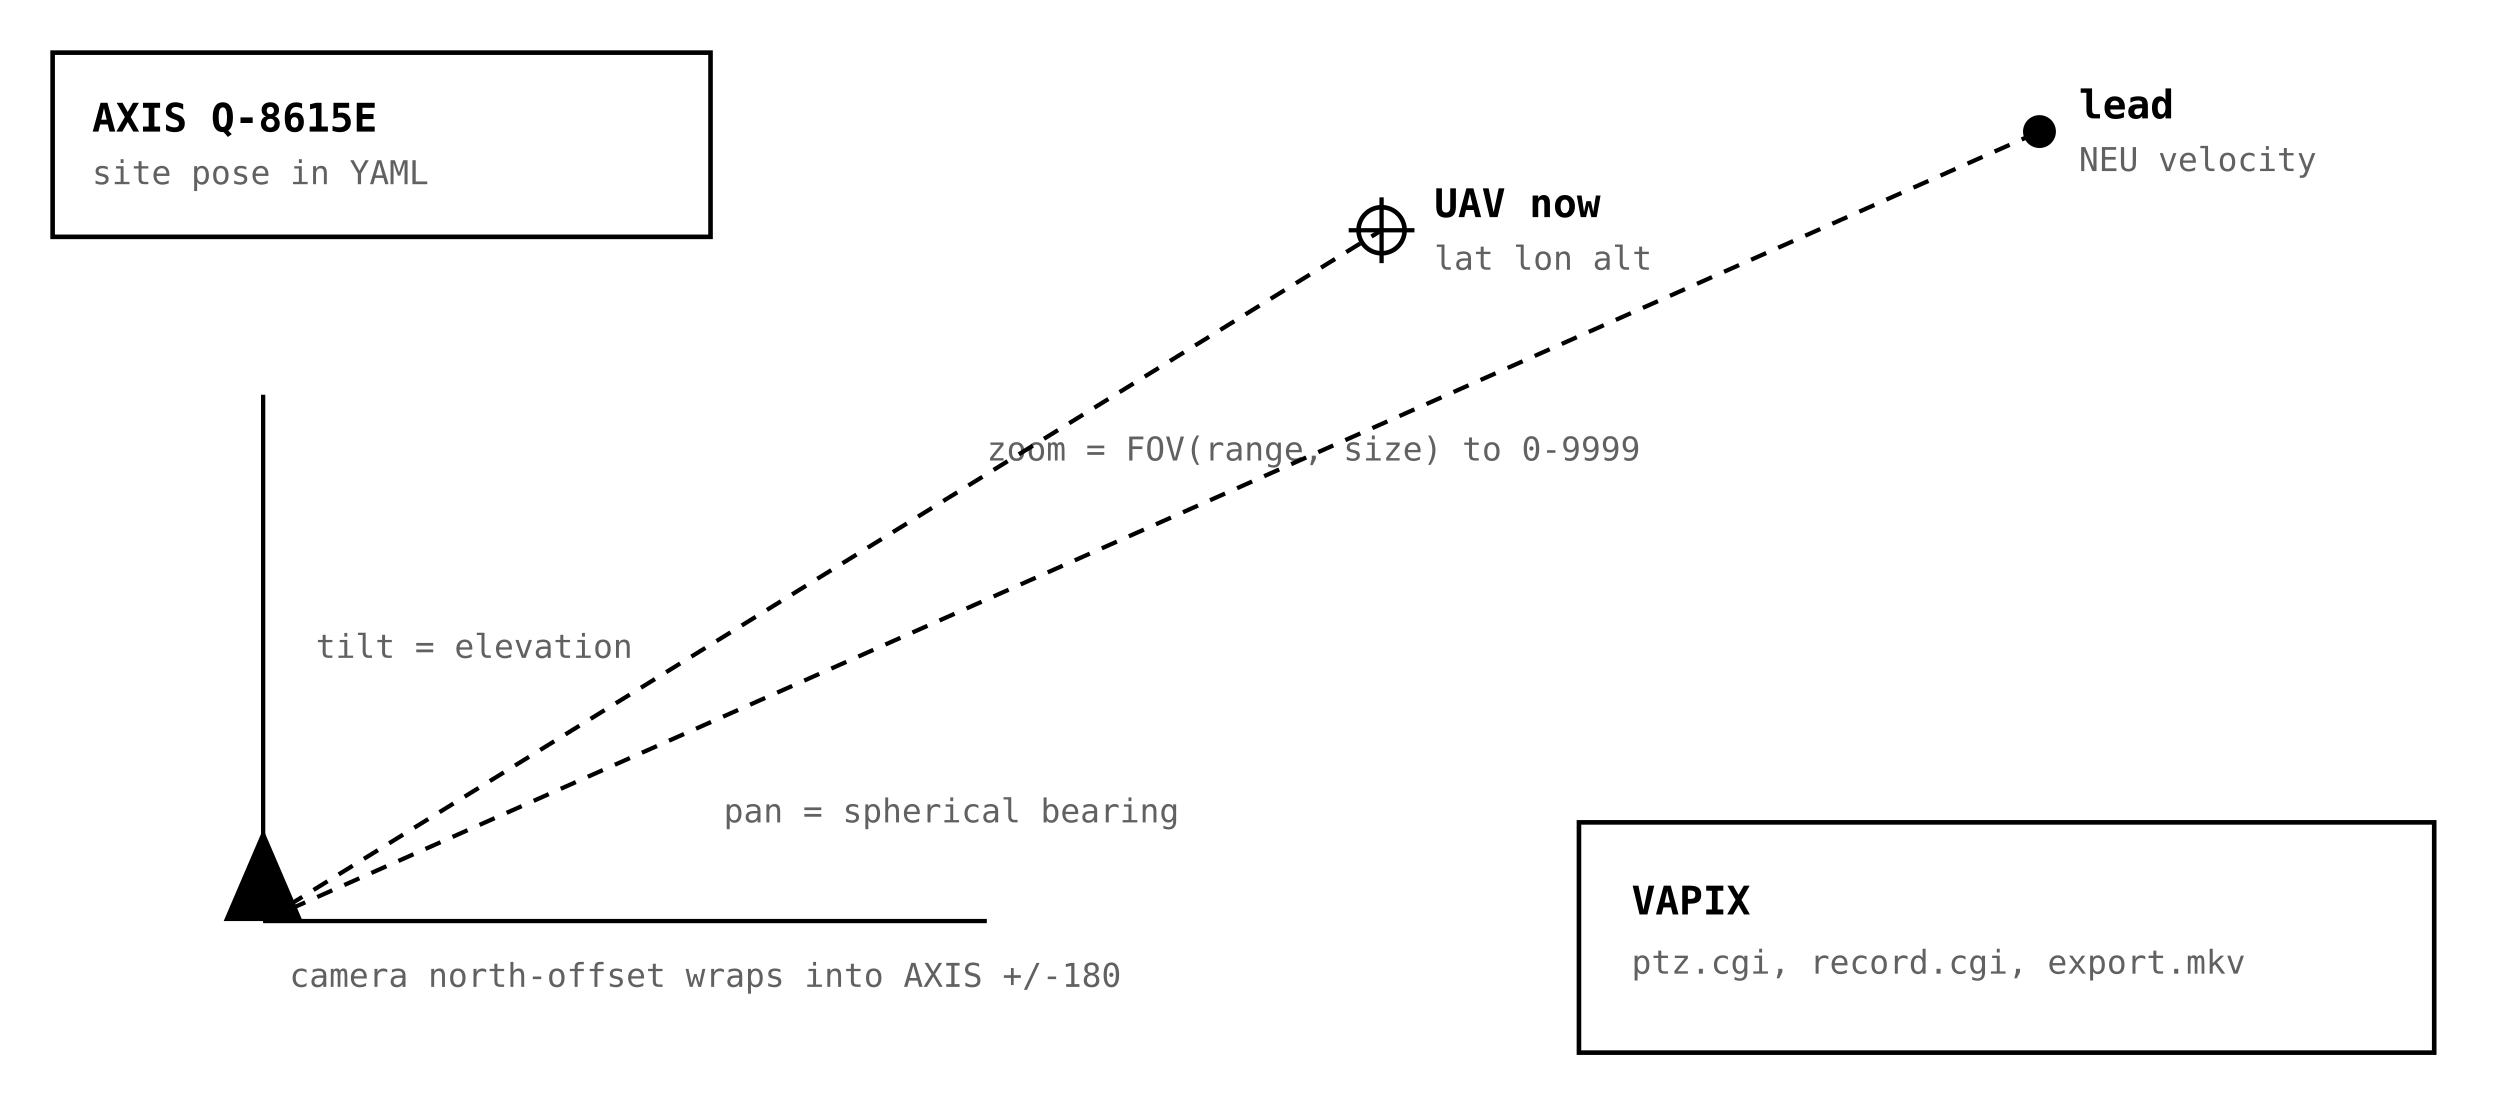
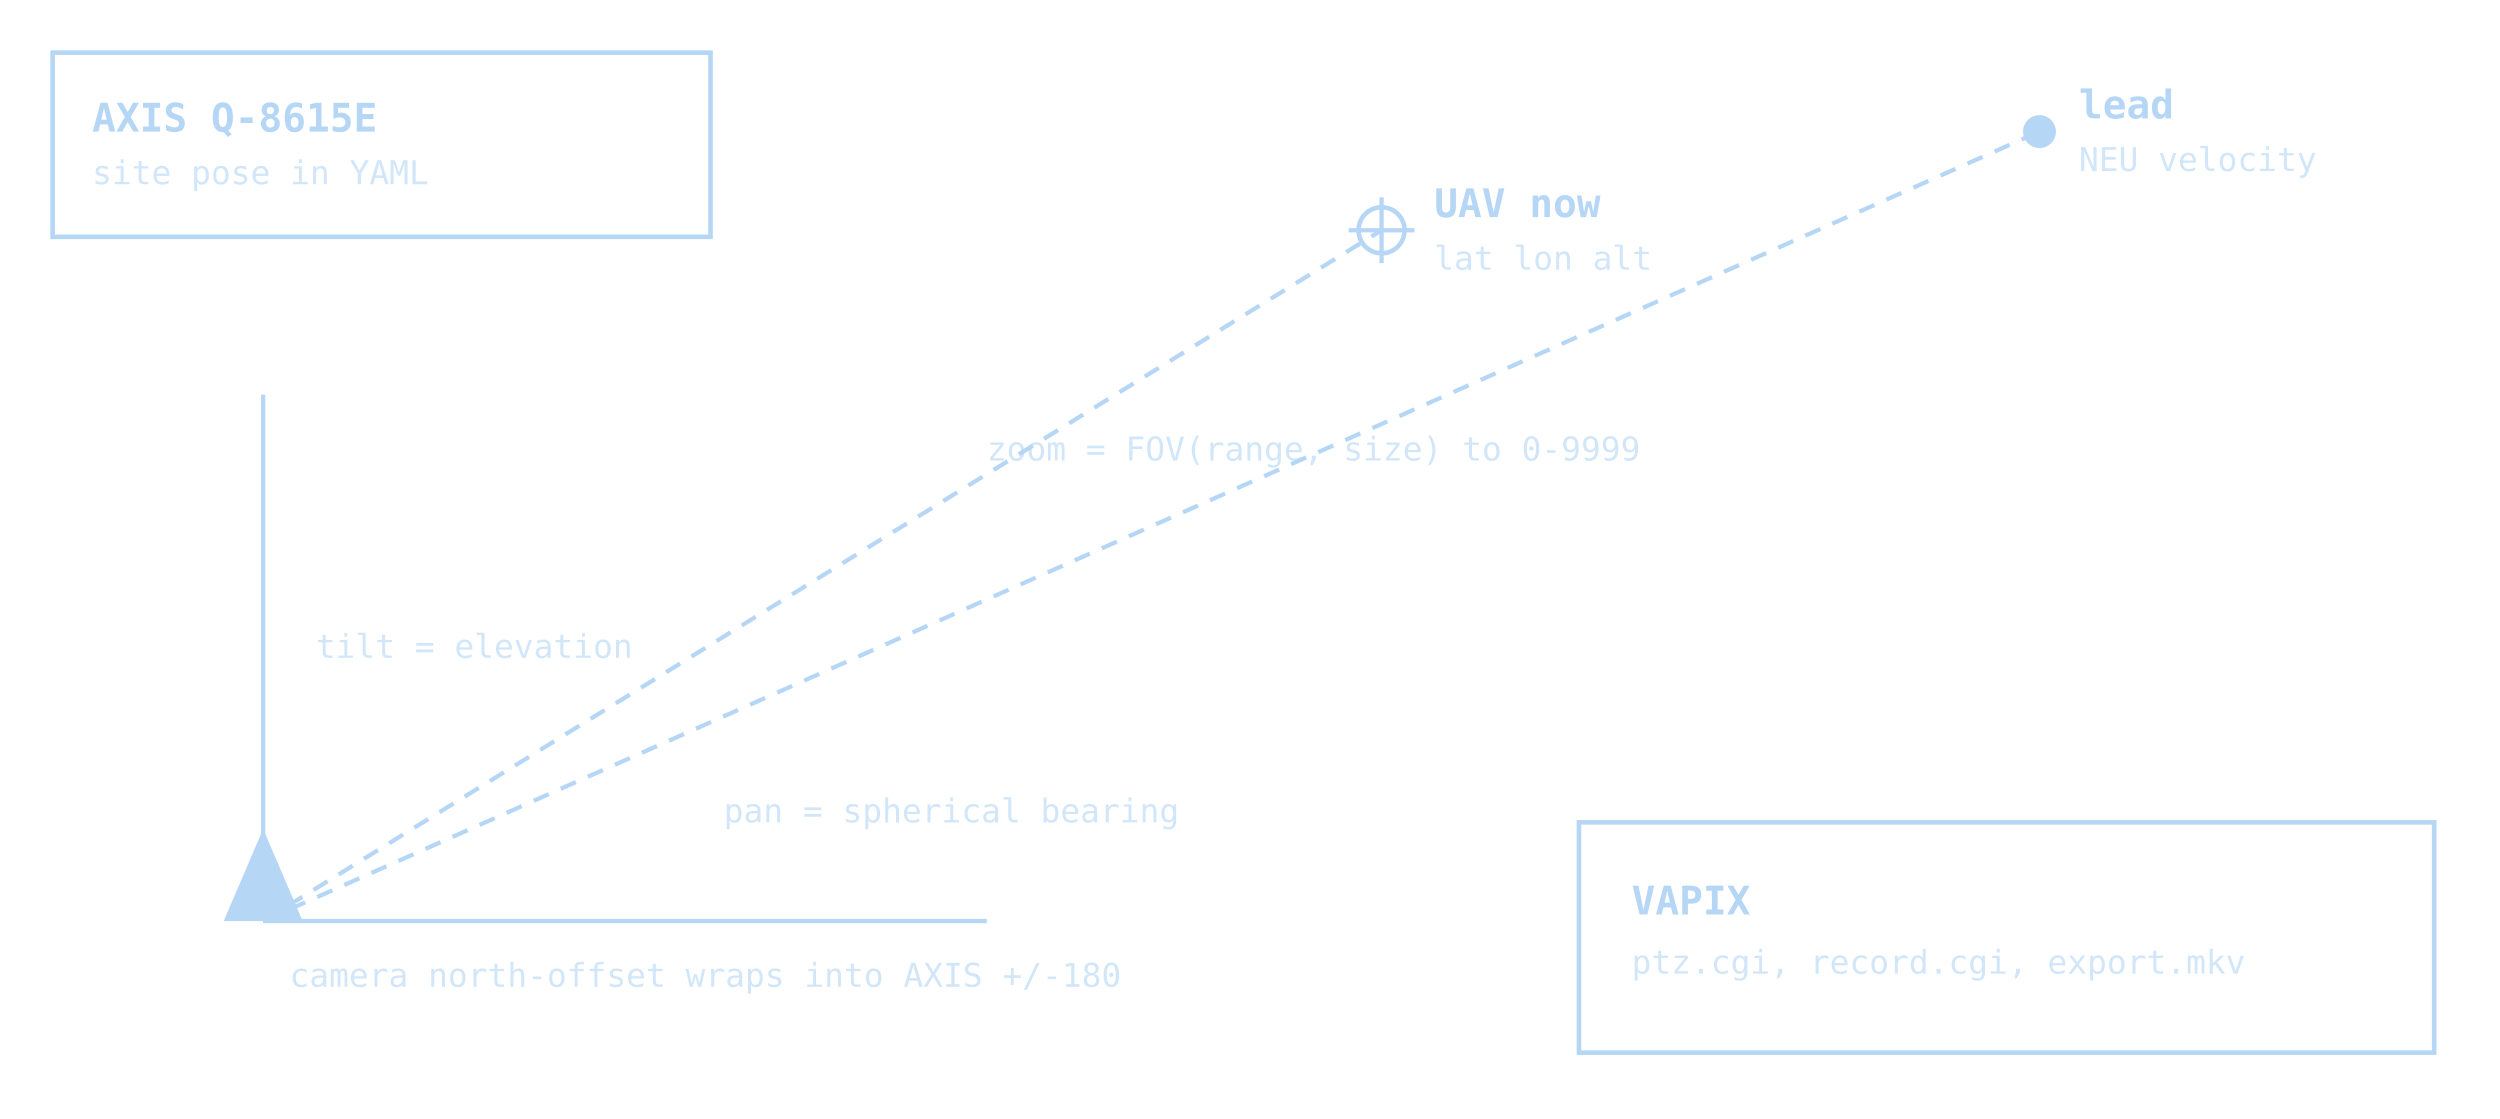
- <svg xmlns="http://www.w3.org/2000/svg" viewBox="0 0 760 340" role="img" aria-label="DroneTracker camera-to-UAV aiming geometry">
+ <svg xmlns="http://www.w3.org/2000/svg" color="#b6d6f6" viewBox="0 0 760 340" role="img" aria-label="DroneTracker camera-to-UAV aiming geometry">
  <style>
    .line { stroke: currentColor; stroke-width: 1.3; fill: none; }
    .dash { stroke-dasharray: 5 4; }
    .t { font: 600 12px ui-monospace, SFMono-Regular, Menlo, monospace; fill: currentColor; }
    .s { font: 400 10px ui-monospace, SFMono-Regular, Menlo, monospace; fill: currentColor; opacity: 0.62; }
    .fill { fill: currentColor; fill-opacity: 0.1; }
    .box { fill: none; stroke: currentColor; stroke-width: 1.4; }
  </style>
  <rect class="box fill" x="16" y="16" width="200" height="56" />
  <text class="t" x="28" y="40">AXIS Q-8615E</text>
  <text class="s" x="28" y="56">site pose in YAML</text>
  <path class="line" d="M80 280 L80 120" />
  <path class="line dash" d="M80 280 L420 70" />
  <path class="line dash" d="M80 280 L620 40" />
  <polygon points="68,280 92,280 80,252" fill="currentColor" />
  <circle cx="420" cy="70" r="7" fill="none" stroke="currentColor" stroke-width="1.4" />
  <path class="line" d="M410 70 h20 M420 60 v20" />
  <text class="t" x="436" y="66">UAV now</text>
  <text class="s" x="436" y="82">lat lon alt</text>
  <circle cx="620" cy="40" r="5" fill="currentColor" />
  <text class="t" x="632" y="36">lead</text>
  <text class="s" x="632" y="52">NEU velocity</text>
  <text class="s" x="96" y="200">tilt = elevation</text>
  <text class="s" x="220" y="250">pan = spherical bearing</text>
  <text class="s" x="300" y="140">zoom = FOV(range, size) to 0-9999</text>
  <path class="line" d="M80 280 H300" />
  <text class="s" x="88" y="300">camera north-offset wraps into AXIS +/-180</text>
  <rect class="box fill" x="480" y="250" width="260" height="70" />
  <text class="t" x="496" y="278">VAPIX</text>
  <text class="s" x="496" y="296">ptz.cgi, record.cgi, export.mkv</text>
</svg>
